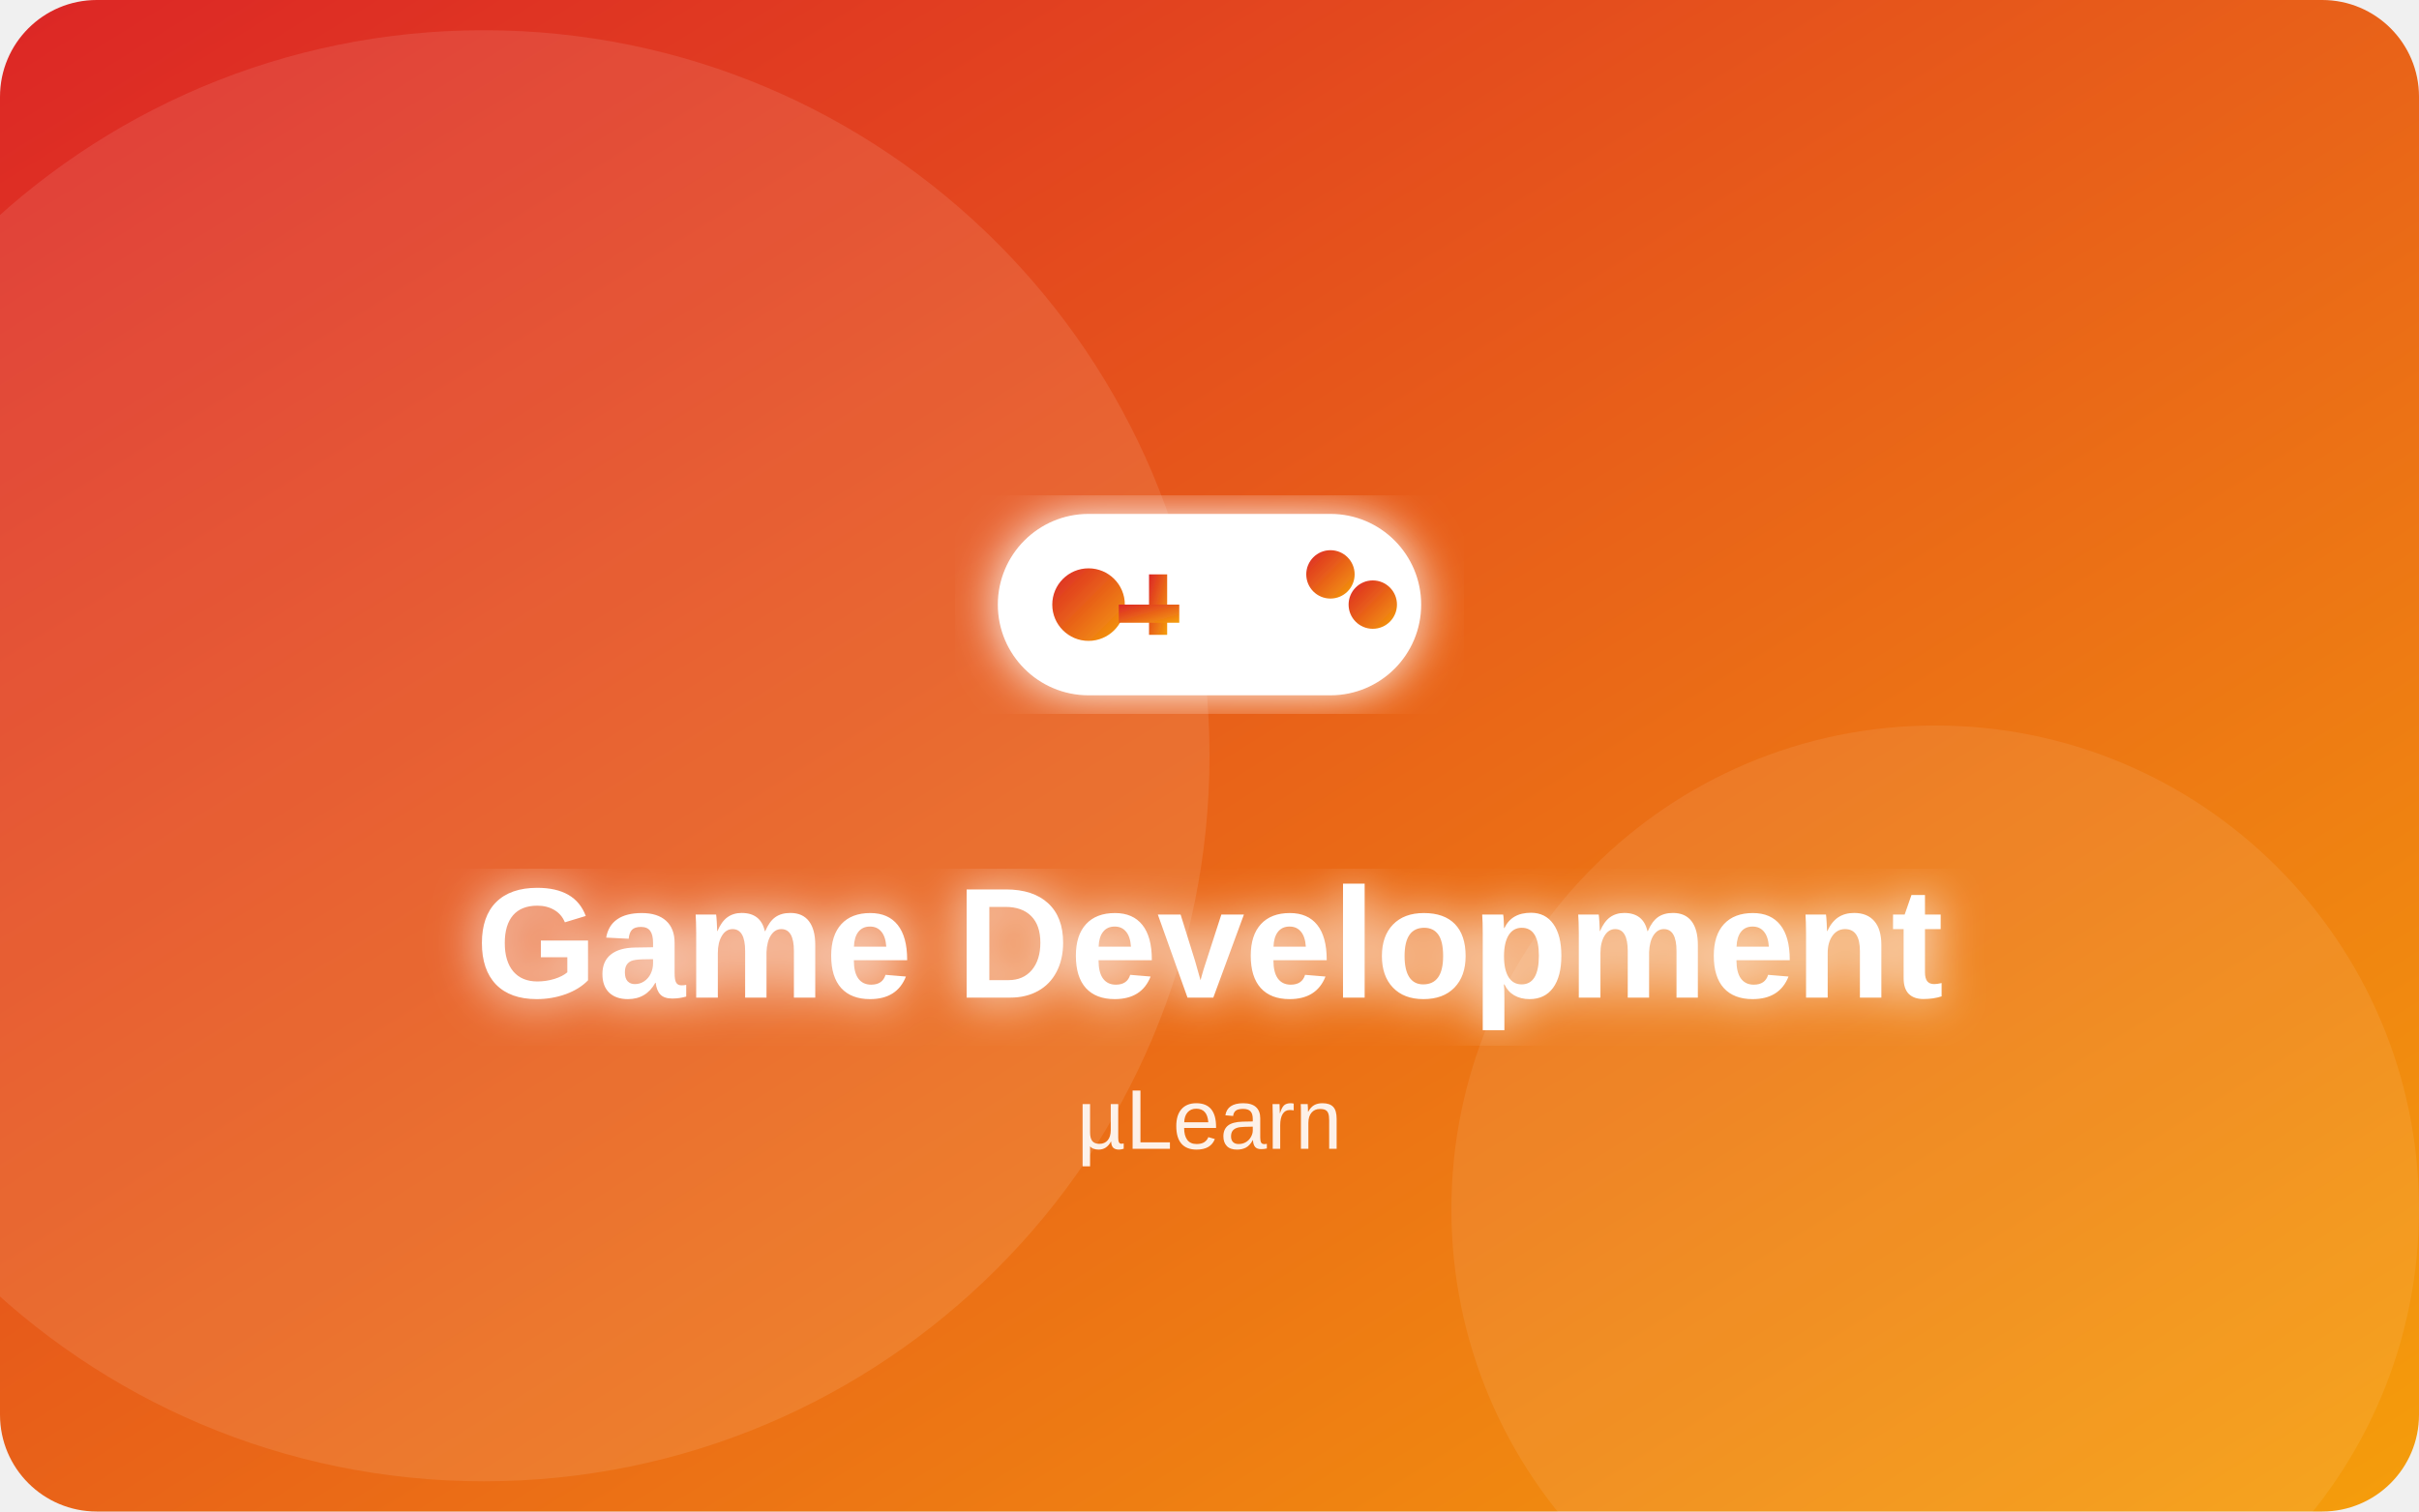
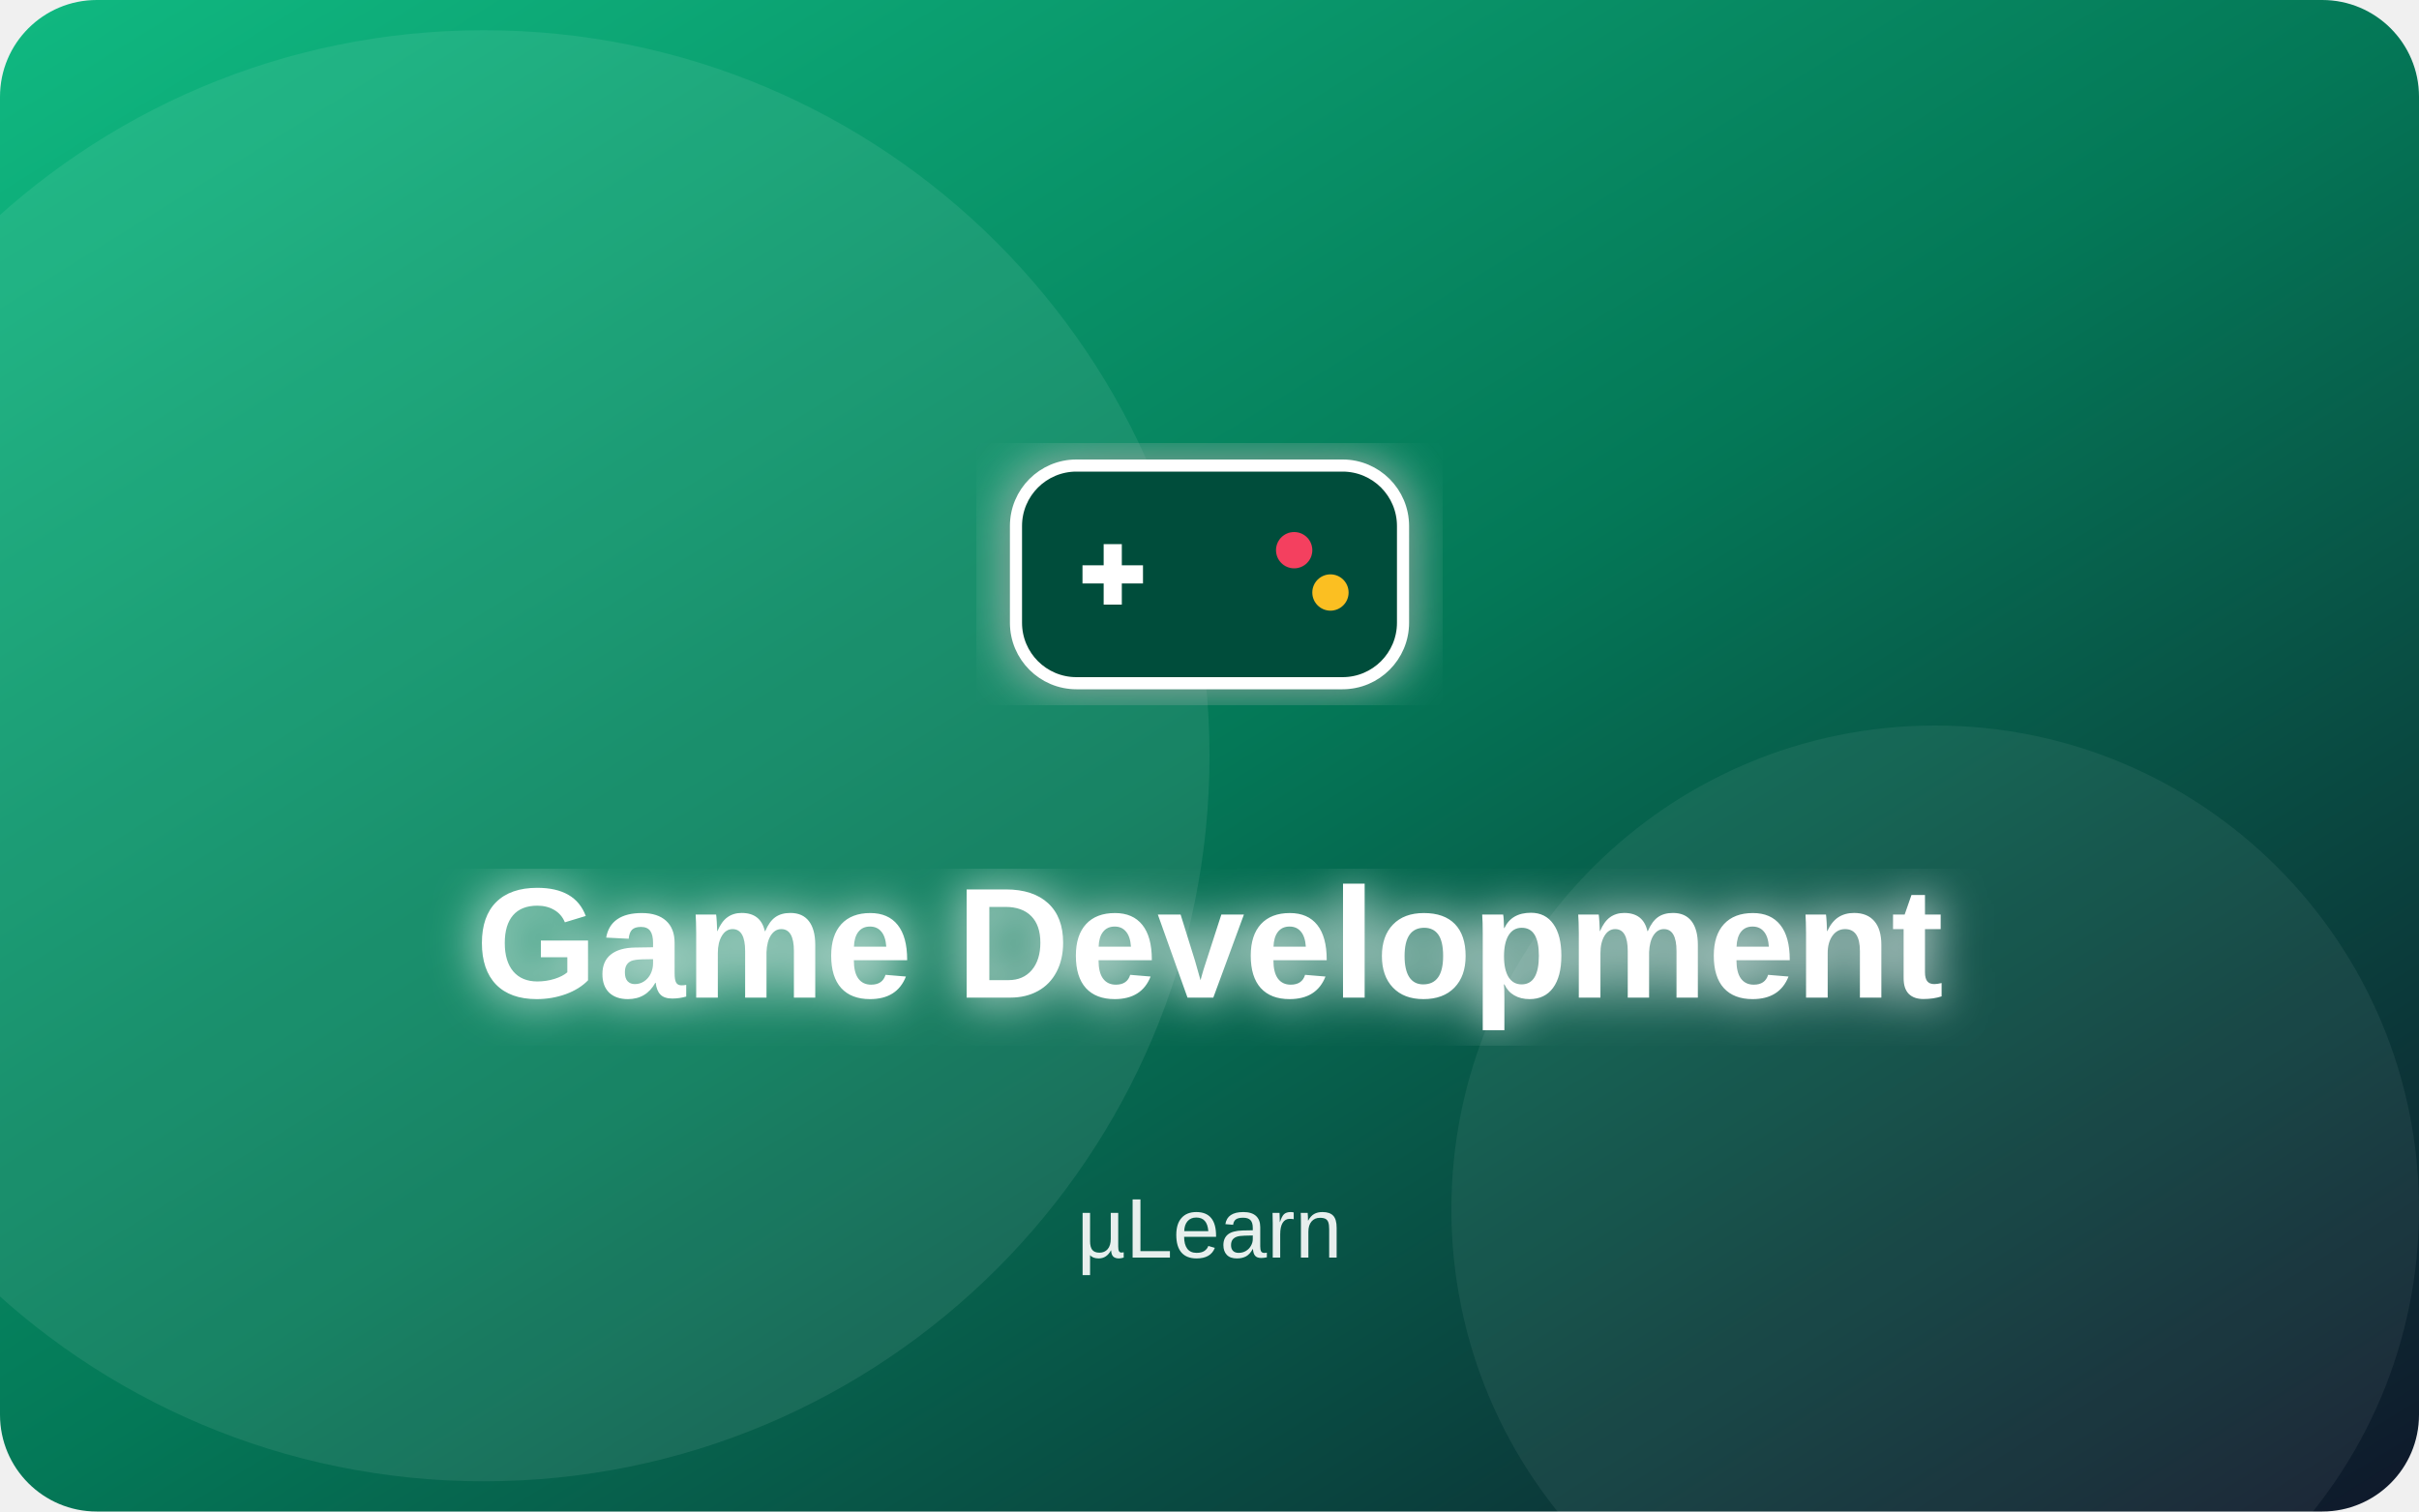
- <svg xmlns="http://www.w3.org/2000/svg" width="400" height="250">
+ <svg xmlns="http://www.w3.org/2000/svg" width="400" height="250" viewBox="0 0 400 250">
  <defs>
    <linearGradient id="gameGrad" x1="0%" y1="0%" x2="100%" y2="100%">
-       <stop offset="0%" style="stop-color:#dc2626;stop-opacity:1" />
-       <stop offset="100%" style="stop-color:#f59e0b;stop-opacity:1" />
+       <stop offset="0%" style="stop-color:#10b981;stop-opacity:1" />
+       <stop offset="50%" style="stop-color:#047857;stop-opacity:1" />
+       <stop offset="100%" style="stop-color:#0f172a;stop-opacity:1" />
    </linearGradient>
    <filter id="glow">
      <feGaussianBlur stdDeviation="4" result="coloredBlur" />
      <feMerge>
        <feMergeNode in="coloredBlur" />
        <feMergeNode in="SourceGraphic" />
      </feMerge>
    </filter>
  </defs>
  <rect width="400" height="250" fill="url(#gameGrad)" rx="16" />
-   <circle cx="80" cy="125" r="120" fill="rgba(255,255,255,0.1)" />
-   <circle cx="320" cy="200" r="80" fill="rgba(255,255,255,0.08)" />
-   <g transform="translate(200, 100)" filter="url(#glow)">
-     <rect x="-35" y="-15" width="70" height="30" rx="15" fill="white" />
-     <circle cx="-20" cy="0" r="6" fill="url(#gameGrad)" />
-     <circle cx="20" cy="-5" r="4" fill="url(#gameGrad)" />
-     <circle cx="27" cy="0" r="4" fill="url(#gameGrad)" />
-     <rect x="-10" y="-5" width="3" height="10" fill="url(#gameGrad)" />
-     <rect x="-15" y="0" width="10" height="3" fill="url(#gameGrad)" />
+   <circle cx="80" cy="125" r="120" fill="rgba(255,255,255,0.08)" />
+   <circle cx="320" cy="200" r="80" fill="rgba(255,255,255,0.06)" />
+   <g transform="translate(200, 95)" filter="url(#glow)">
+     <rect x="-32" y="-18" width="64" height="36" rx="10" fill="#064e3b" stroke="white" stroke-width="2" />
+     <line x1="-16" y1="-5" x2="-16" y2="5" stroke="white" stroke-width="3" />
+     <line x1="-21" y1="0" x2="-11" y2="0" stroke="white" stroke-width="3" />
+     <circle cx="14" cy="-4" r="3" fill="#f43f5e" />
+     <circle cx="20" cy="3" r="3" fill="#fbbf24" />
  </g>
  <text x="200" y="165" font-family="Arial, sans-serif" font-size="26" font-weight="700" fill="white" text-anchor="middle" filter="url(#glow)">Game Development</text>
-   <text x="200" y="190" font-family="Arial, sans-serif" font-size="14" font-weight="500" fill="rgba(255,255,255,0.9)" text-anchor="middle">µLearn</text>
+   <text x="200" y="208" font-family="Arial, sans-serif" font-size="14" font-weight="500" fill="rgba(255,255,255,0.9)" text-anchor="middle">µLearn</text>
</svg>
